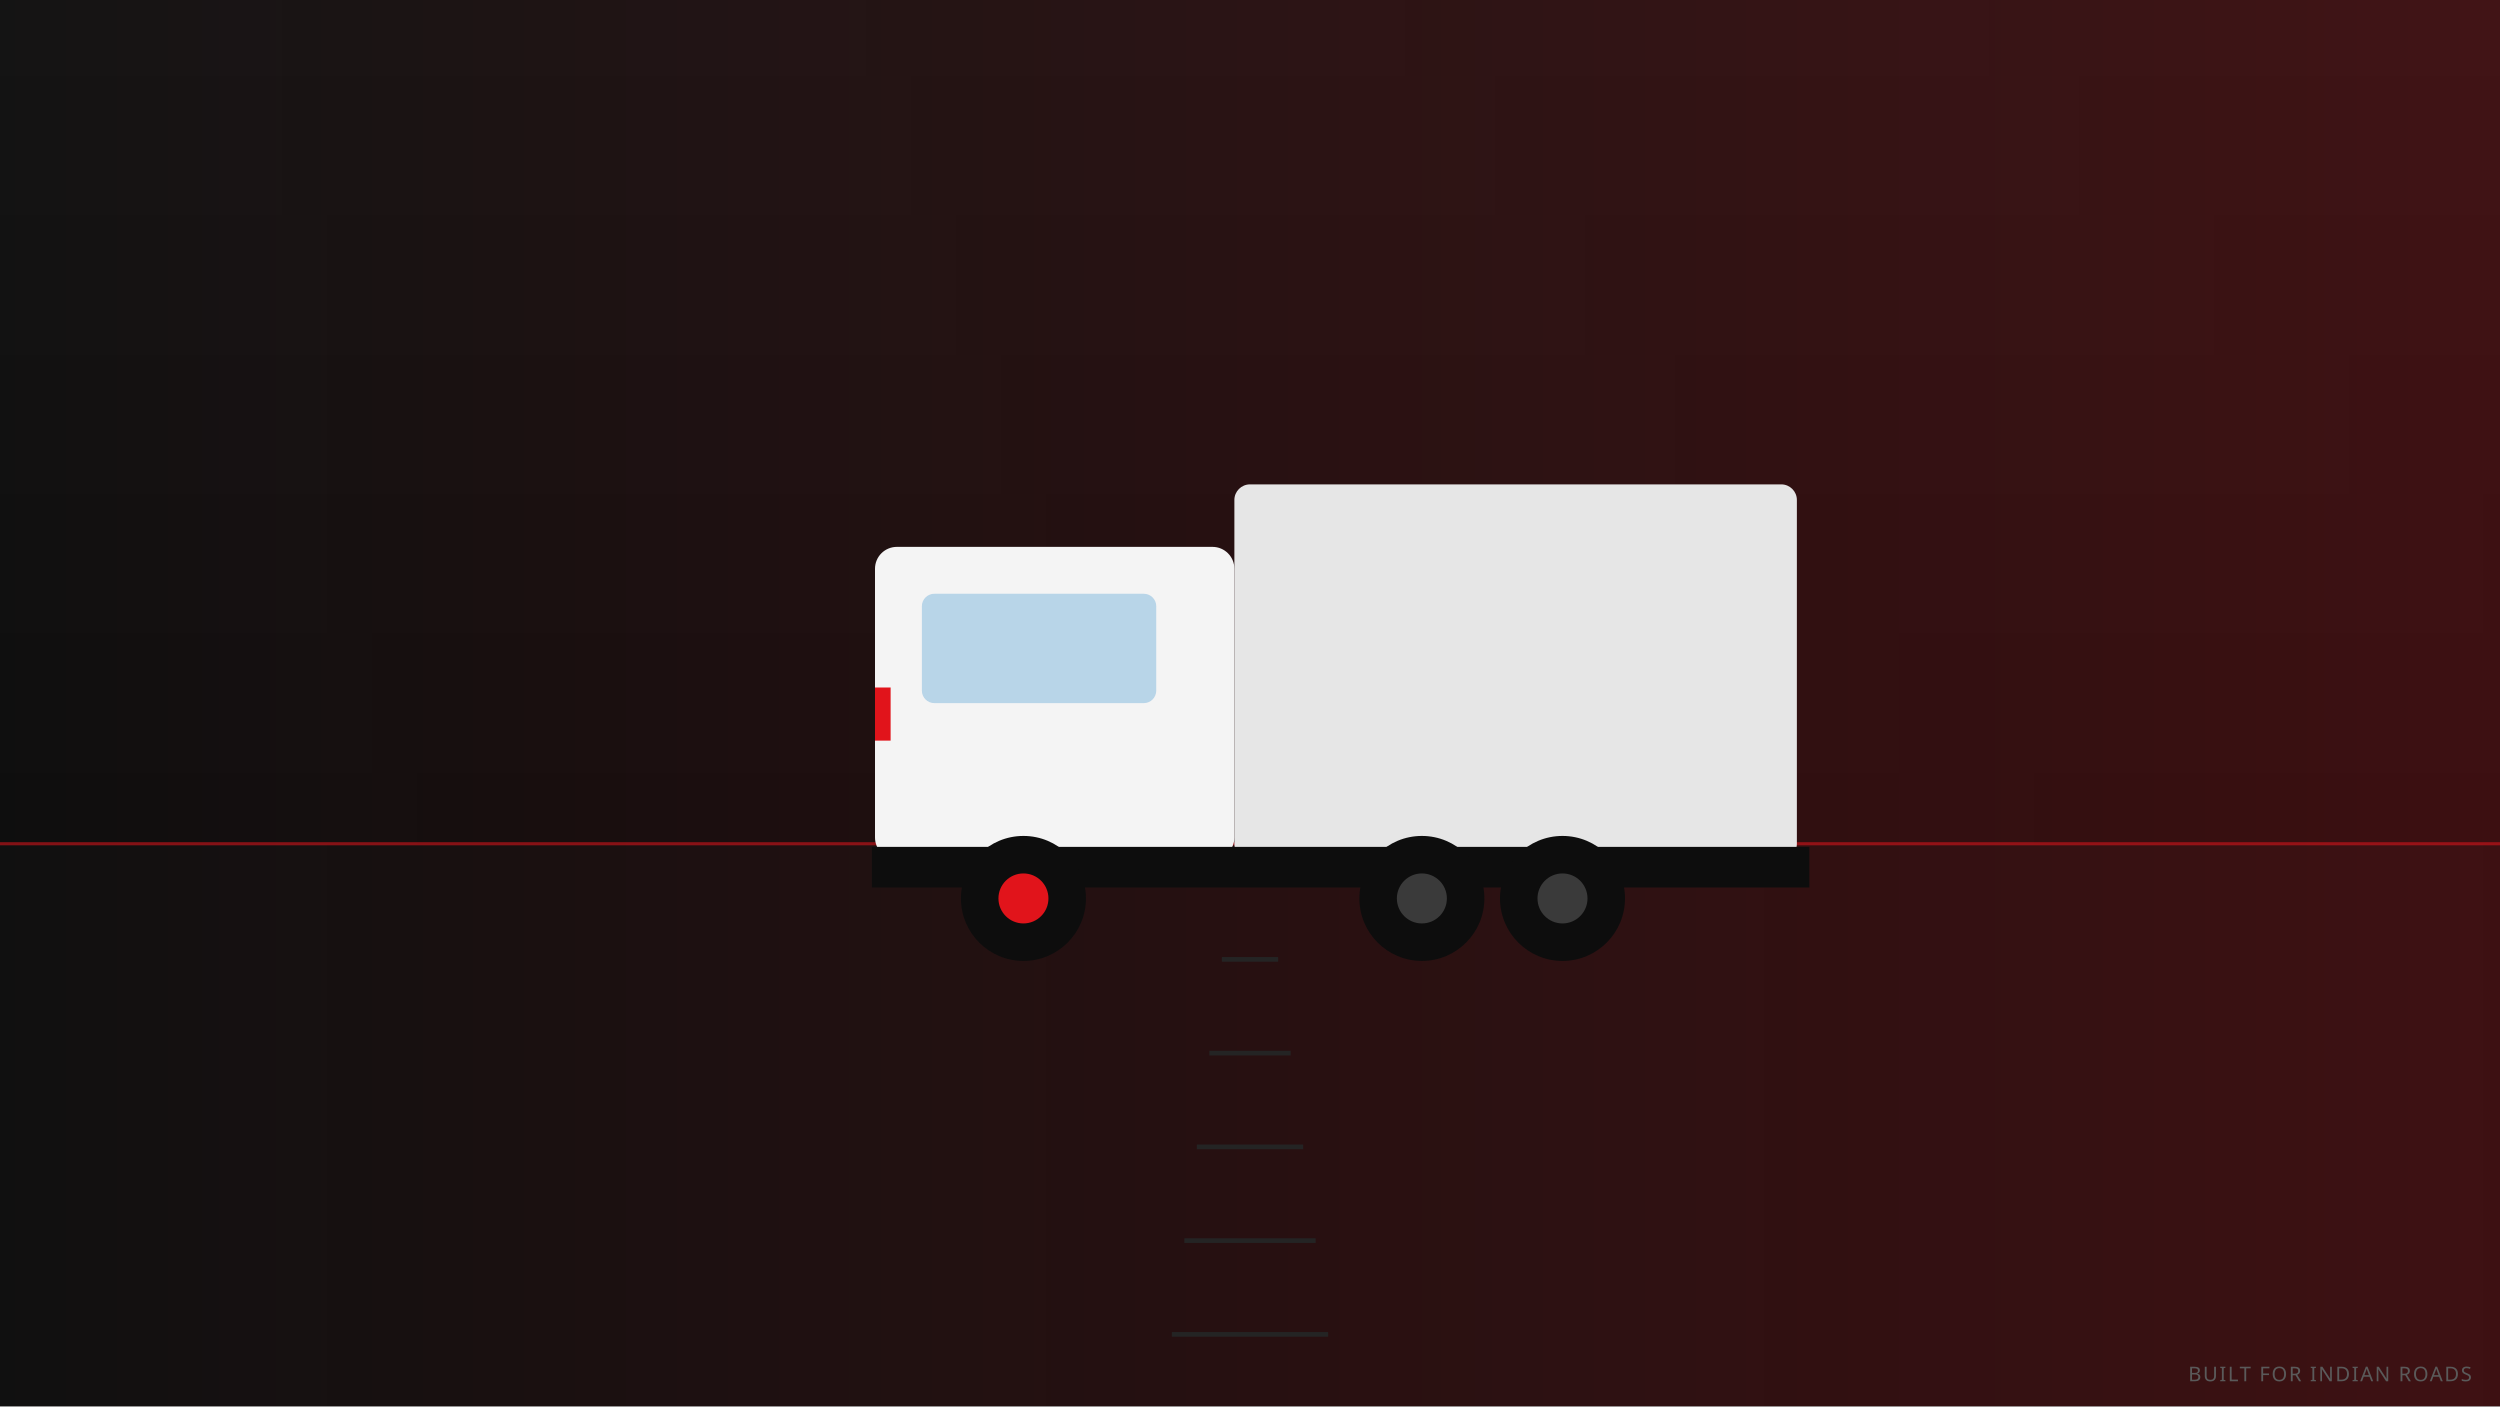
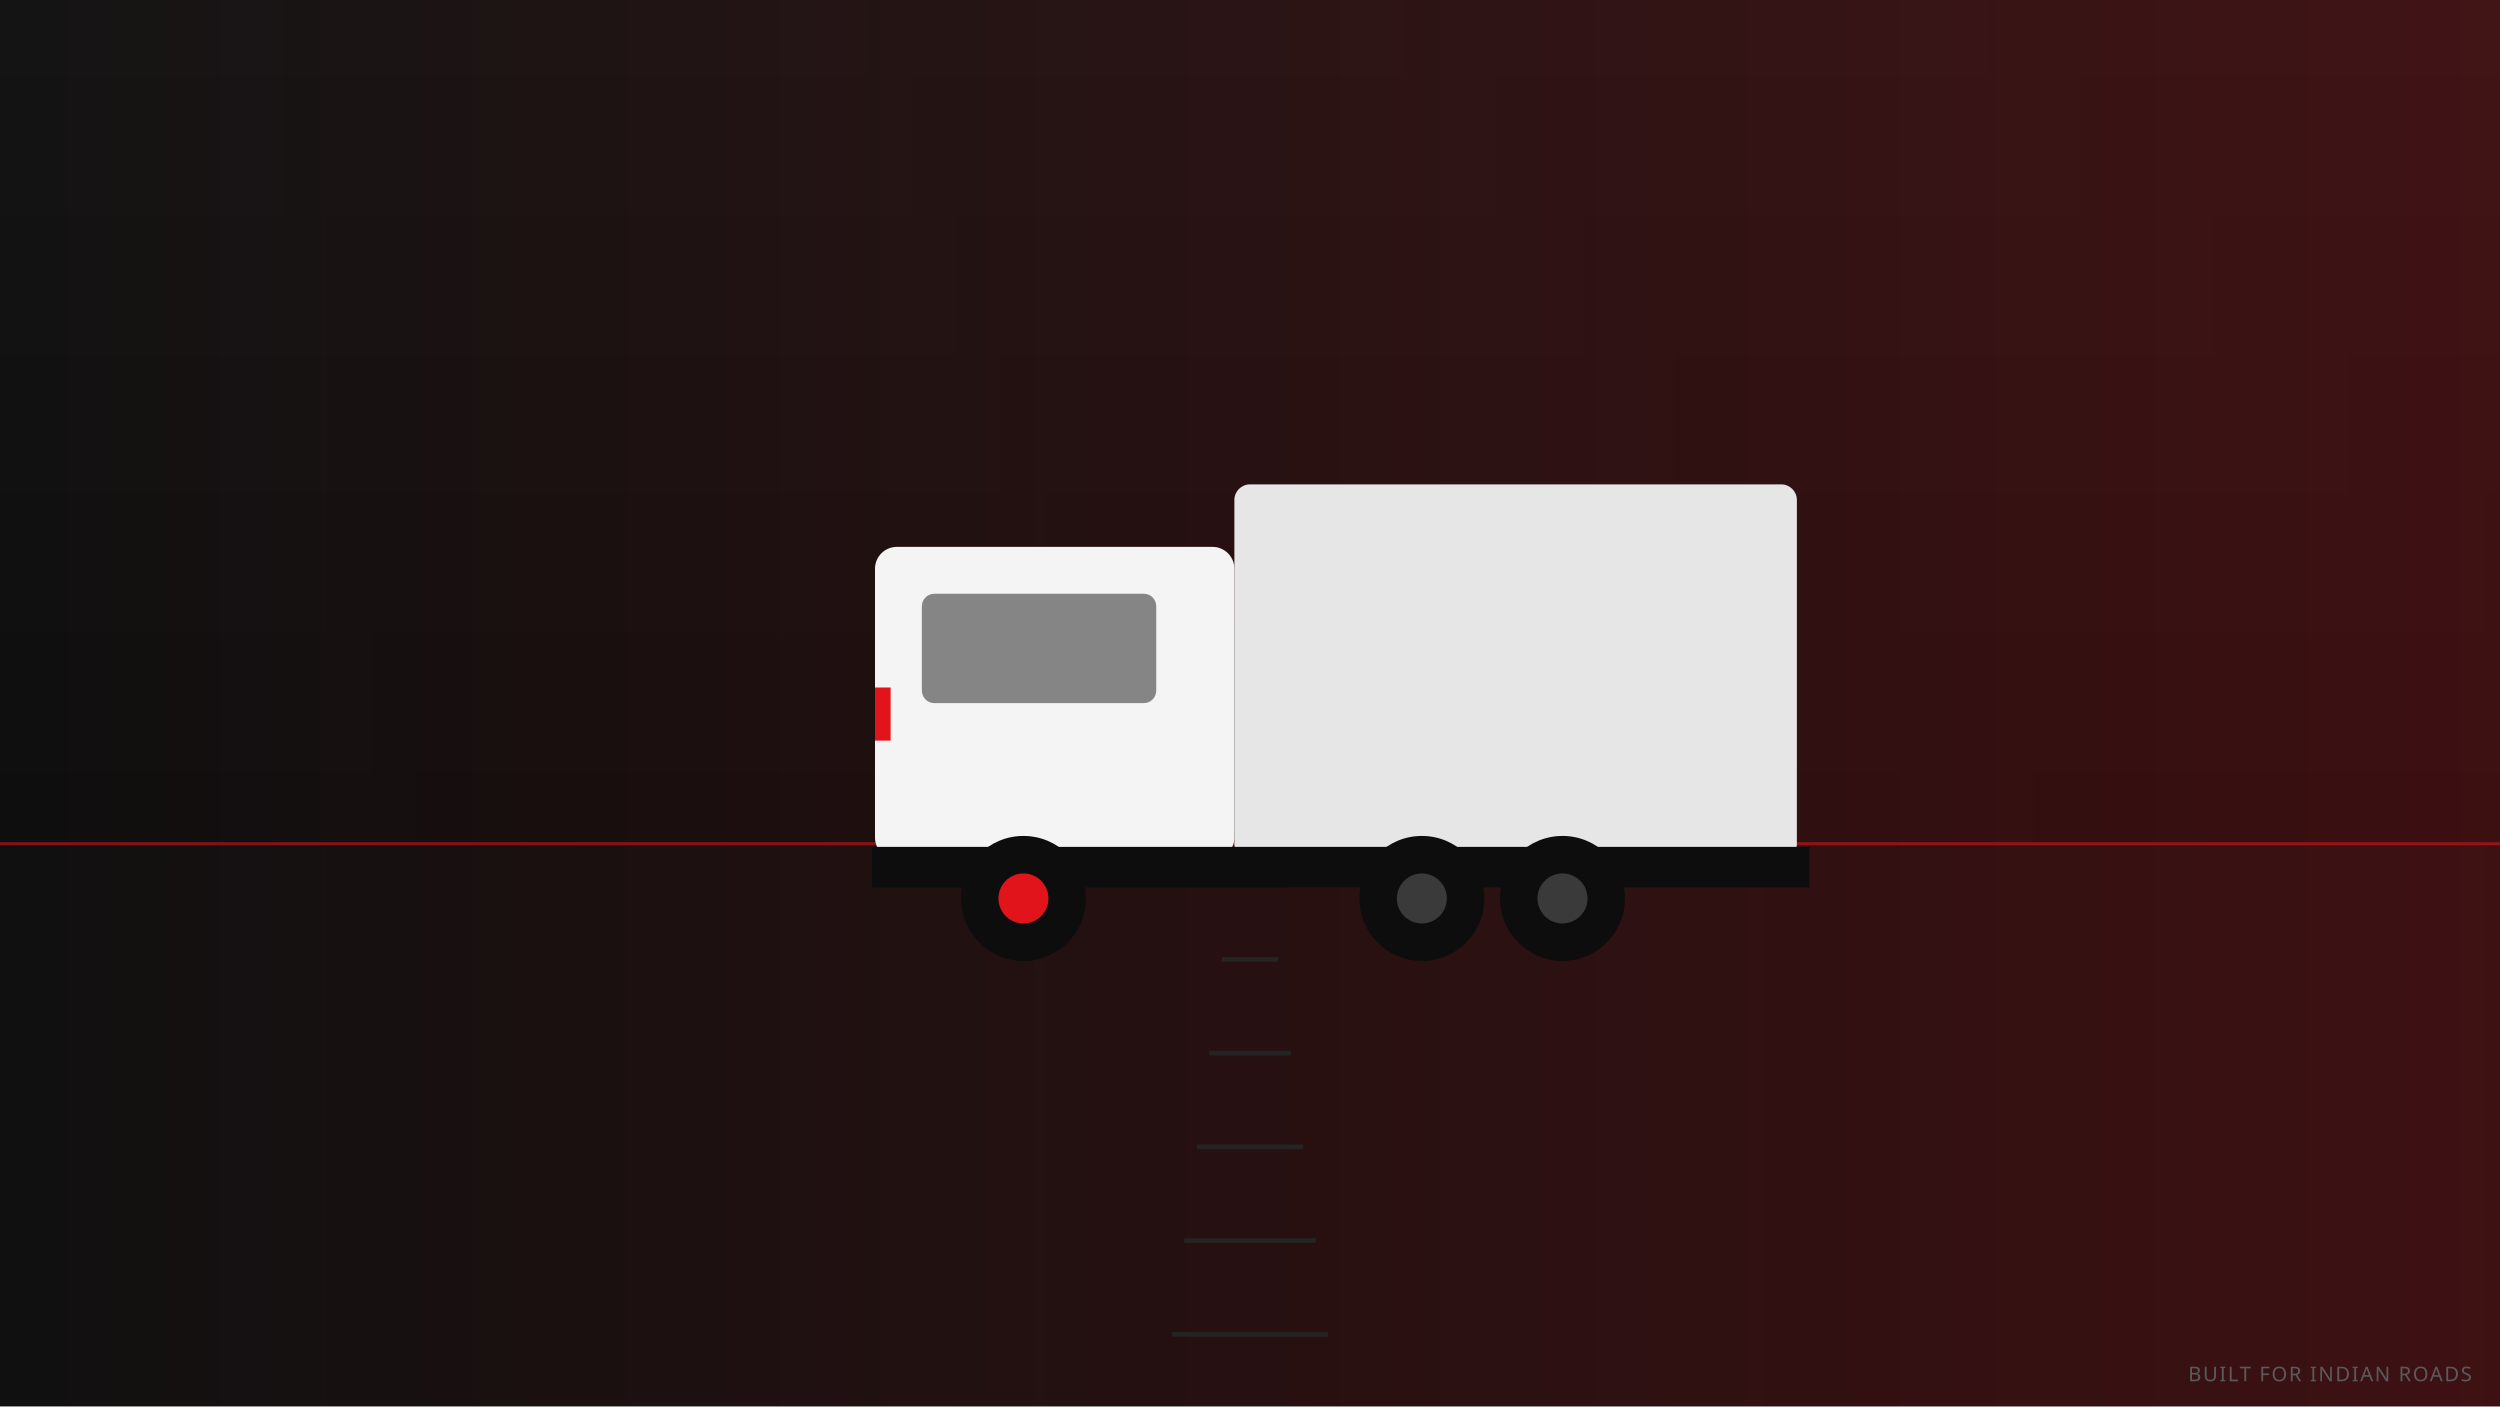
<svg xmlns="http://www.w3.org/2000/svg" viewBox="0 0 1600 900" width="1600" height="900" role="img" aria-label="BUILT FOR INDIAN ROADS">
  <defs>
    <linearGradient id="sky" x1="0" y1="0" x2="0" y2="1">
      <stop offset="0" stop-color="#141414" />
      <stop offset="1" stop-color="#0a0a0a" />
    </linearGradient>
    <linearGradient id="glow" x1="0" y1="0" x2="1" y2="0">
      <stop offset="0" stop-color="#E1141B" stop-opacity="0" />
      <stop offset="1" stop-color="#E1141B" stop-opacity="0.22" />
    </linearGradient>
  </defs>
  <rect width="1600" height="900" fill="url(#sky)" />
  <rect x="0" y="540" width="1600" height="360" fill="#101010" />
  <rect width="1600" height="900" fill="url(#glow)" />
  <line x1="0" y1="540" x2="1600" y2="540" stroke="#E1141B" stroke-width="2" opacity="0.55" />
  <g stroke="#242424" stroke-width="3">
    <line x1="790" y1="554" x2="810" y2="554" />
    <line x1="782" y1="614" x2="818" y2="614" />
    <line x1="774" y1="674" x2="826" y2="674" />
    <line x1="766" y1="734" x2="834" y2="734" />
    <line x1="758" y1="794" x2="842" y2="794" />
    <line x1="750" y1="854" x2="850" y2="854" />
  </g>
  <g transform="translate(800, 540) scale(1.000)">
    <g transform="translate(-360,-250)">
      <rect x="120" y="60" width="230" height="200" rx="14" fill="#f4f4f4" />
-       <rect x="150" y="90" width="150" height="70" rx="8" fill="#8fbfe0" opacity="0.6" />
+       <rect x="150" y="90" width="150" height="70" rx="8" fill="#3a3a3a" opacity="0.6" />
      <rect x="350" y="20" width="360" height="240" rx="10" fill="#e6e6e6" />
      <rect x="118" y="252" width="600" height="26" fill="#0d0d0d" />
      <circle cx="215" cy="285" r="40" fill="#0d0d0d" />
      <circle cx="215" cy="285" r="16" fill="#E1141B" />
      <circle cx="470" cy="285" r="40" fill="#0d0d0d" />
      <circle cx="470" cy="285" r="16" fill="#3a3a3a" />
      <circle cx="560" cy="285" r="40" fill="#0d0d0d" />
      <circle cx="560" cy="285" r="16" fill="#3a3a3a" />
      <rect x="120" y="150" width="10" height="34" fill="#E1141B" />
    </g>
  </g>
  <text x="1582" y="884" text-anchor="end" font-family="Manrope, sans-serif" font-size="13" fill="#5a5a5a" letter-spacing="1">BUILT FOR INDIAN ROADS</text>
</svg>
